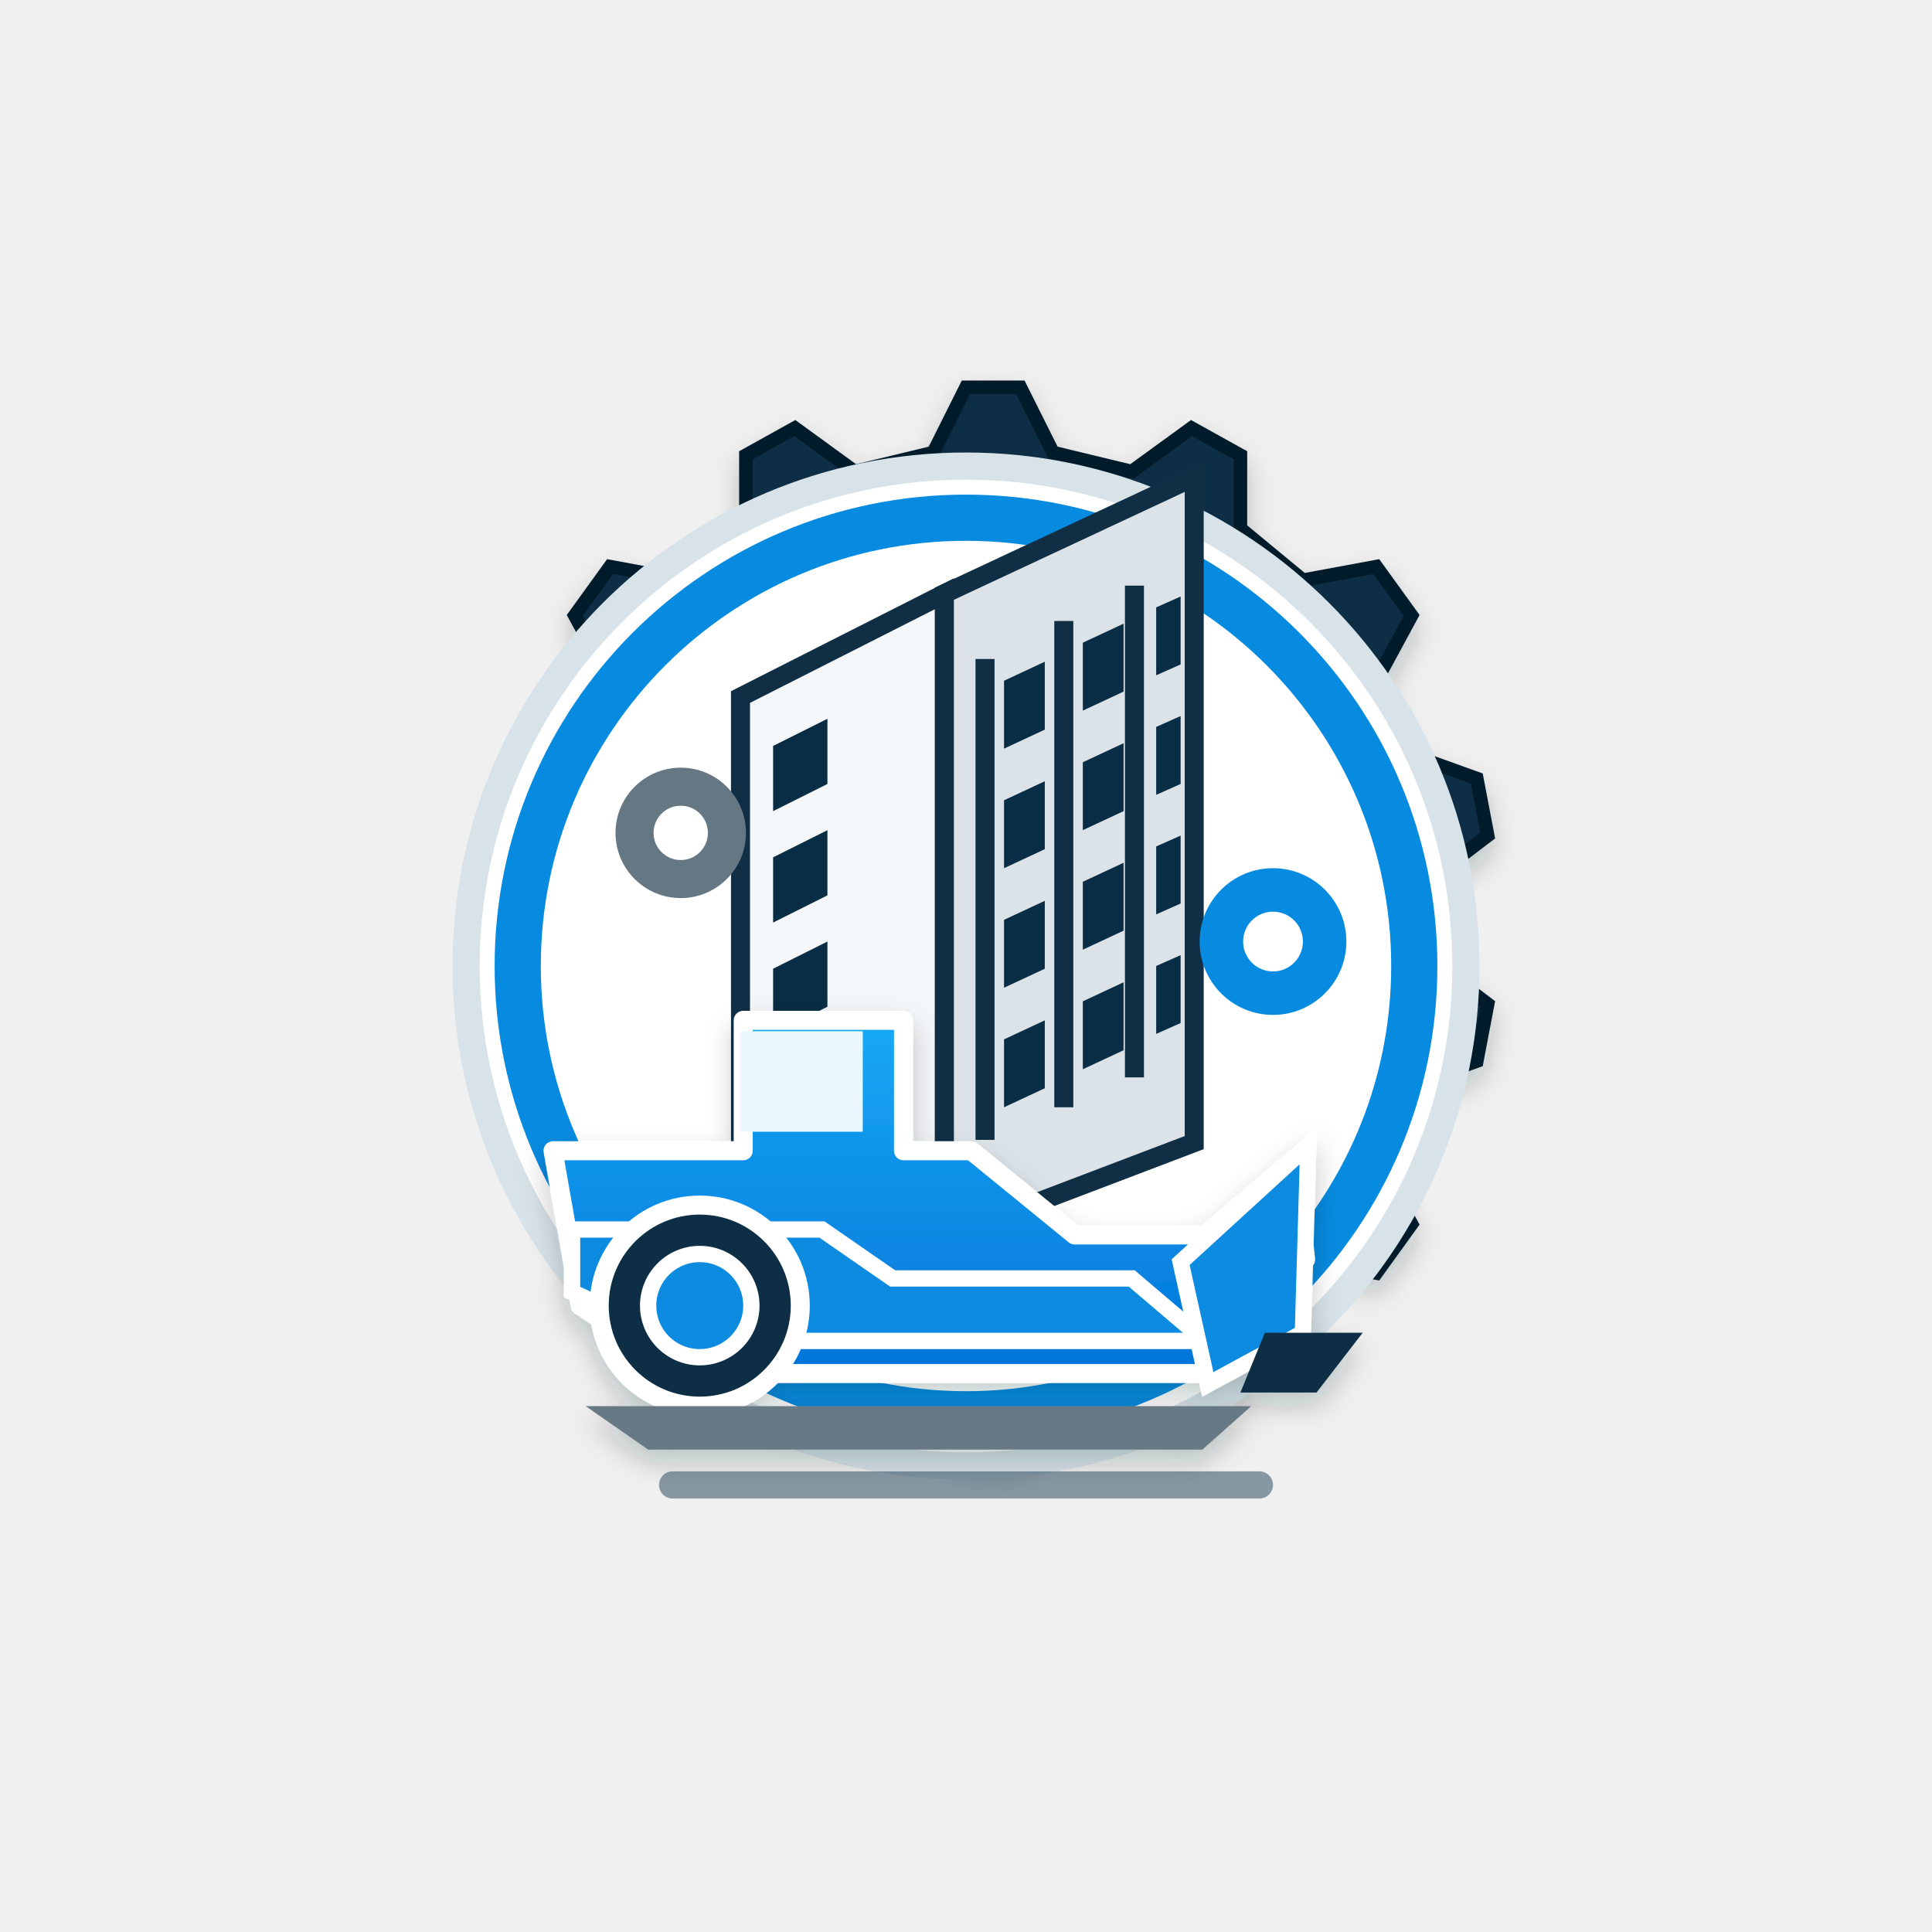
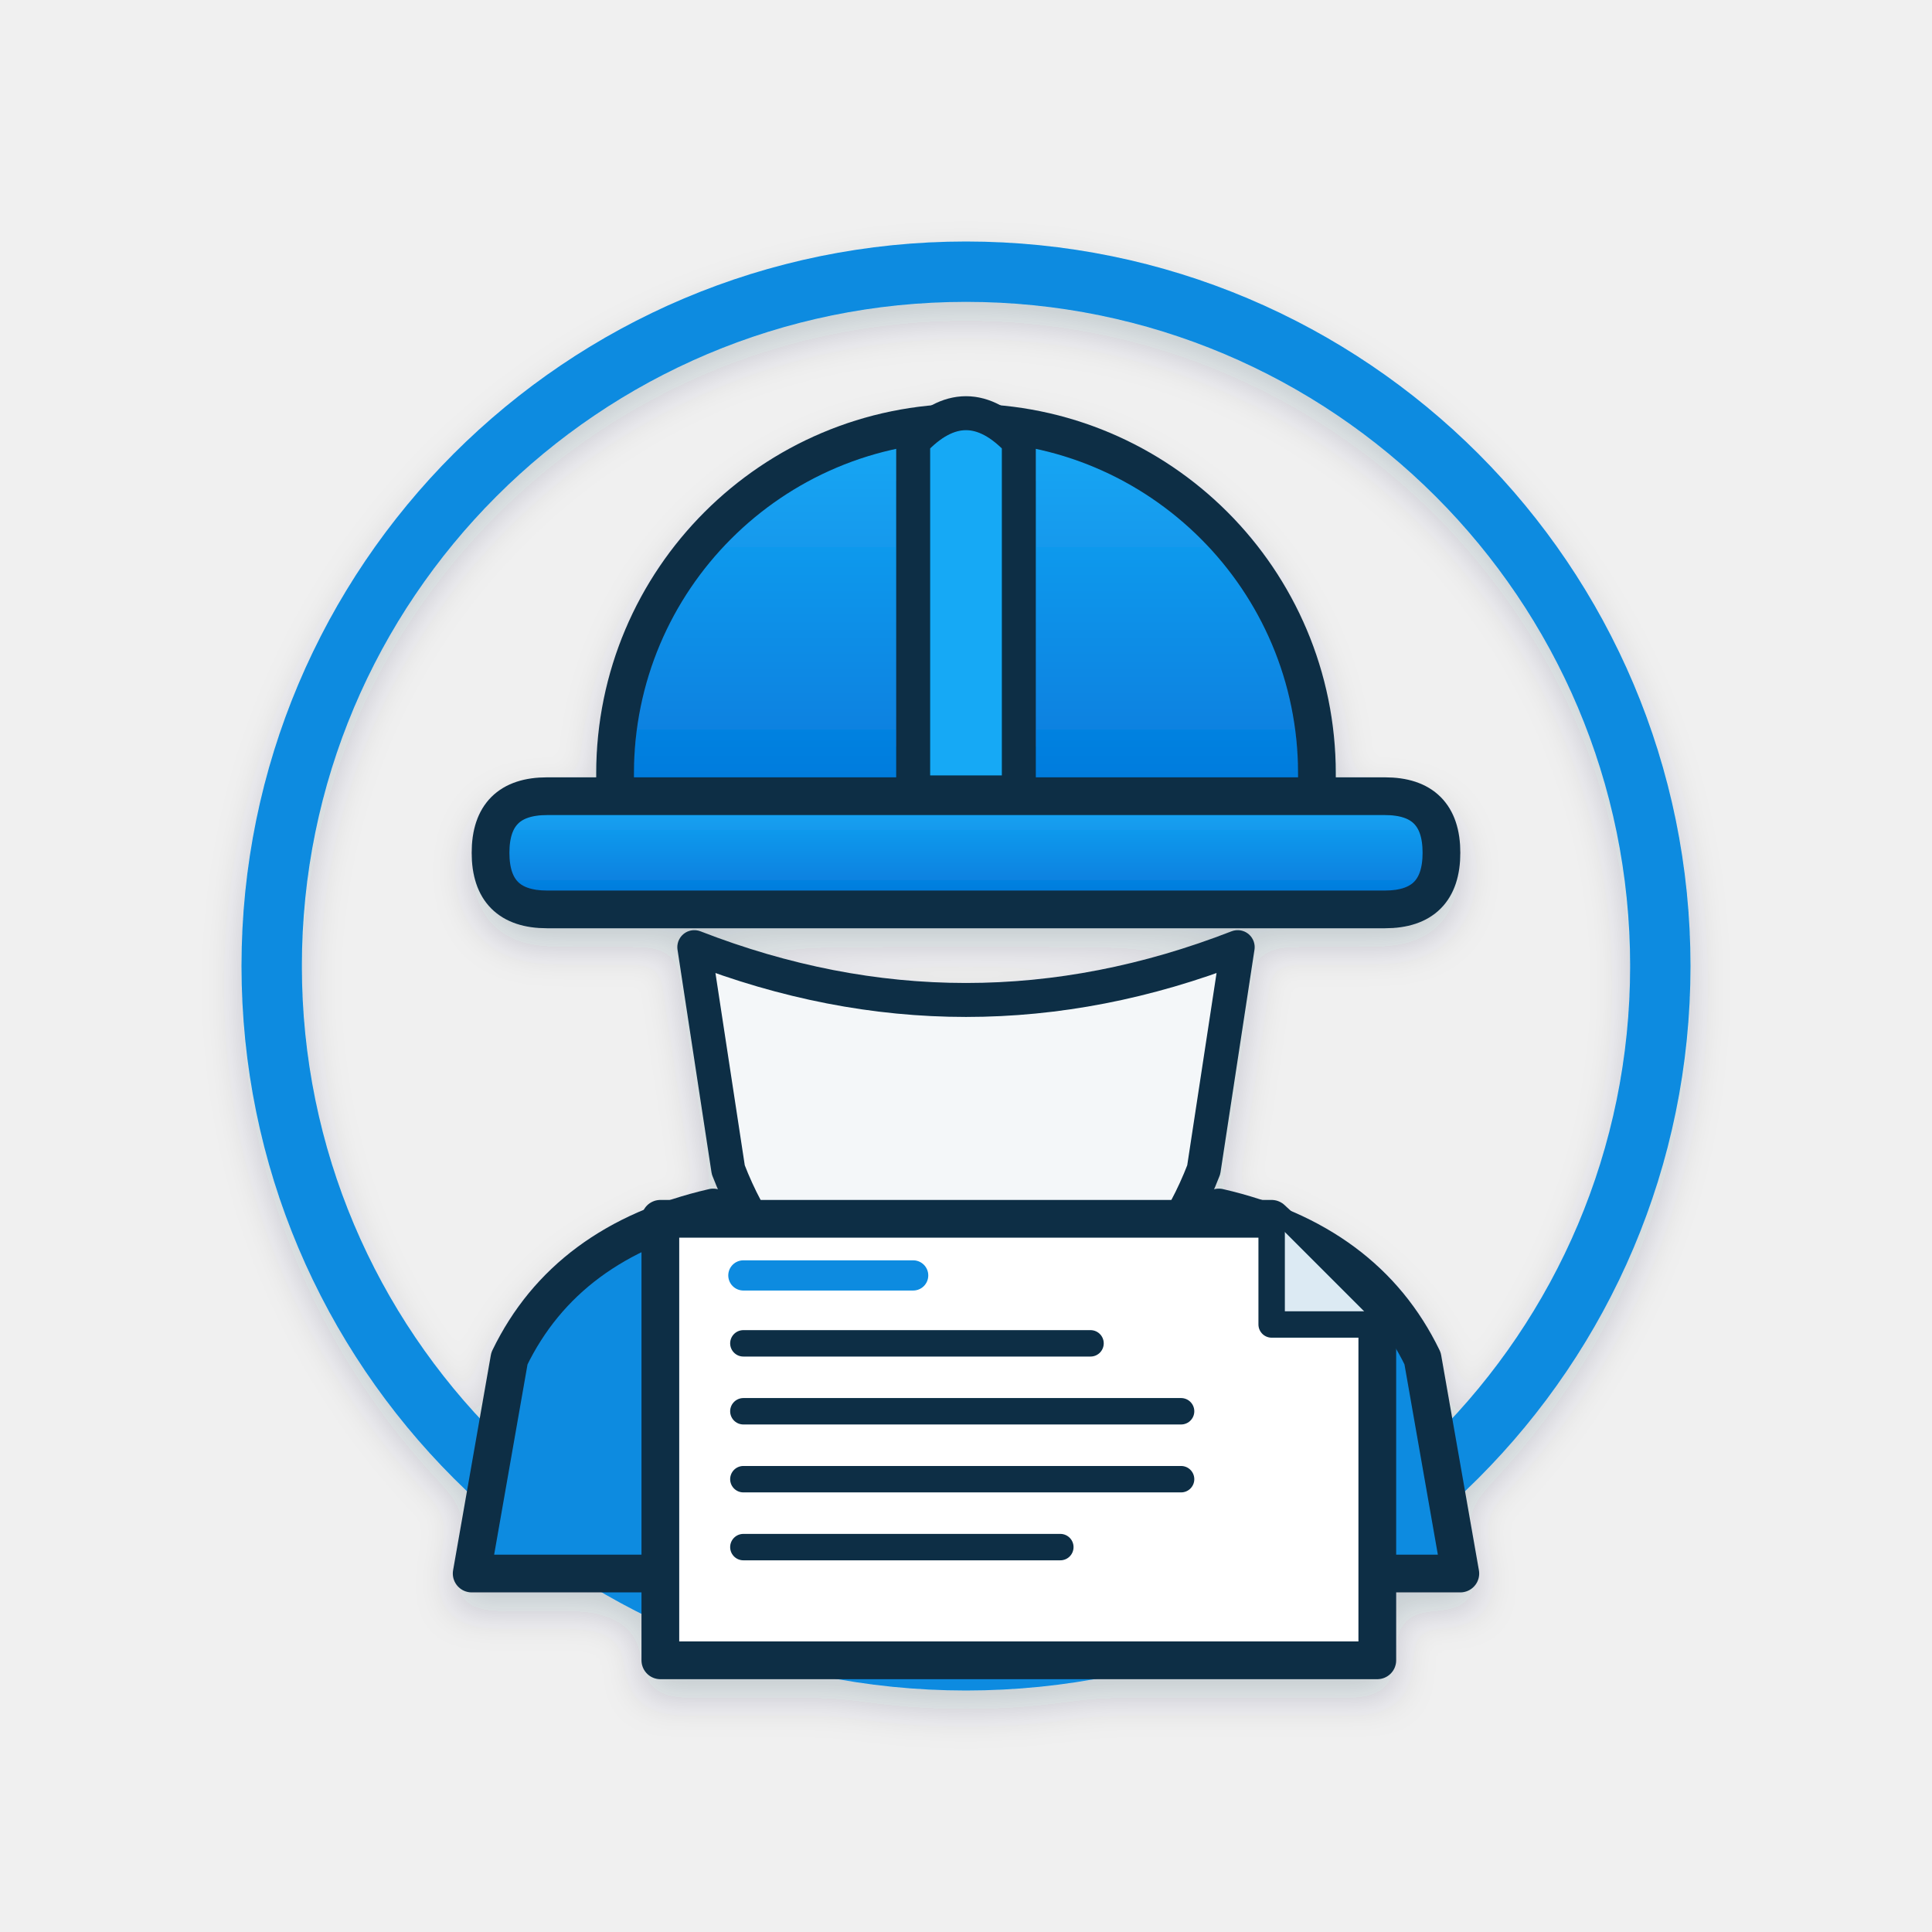
<svg xmlns="http://www.w3.org/2000/svg" width="512" height="512" viewBox="0 0 512 512">
  <defs>
-     <linearGradient id="bg" x2="1" y2="1">
-       <stop stop-color="#fff" />
-       <stop offset="1" stop-color="#e7f4fb" />
-     </linearGradient>
-     <linearGradient id="blue" x2="0" y2="1">
+     <linearGradient id="blue" x1="0" y1="0" x2="0" y2="1">
      <stop stop-color="#19a9f5" />
      <stop offset="1" stop-color="#0074d9" />
    </linearGradient>
    <filter id="shadow" x="-20%" y="-20%" width="140%" height="140%">
-       <feDropShadow dx="0" dy="5" stdDeviation="5" flood-color="#061c2c" flood-opacity=".22" />
+       <feDropShadow dx="0" dy="5" stdDeviation="5" flood-color="#092d45" flood-opacity=".18" />
    </filter>
  </defs>
-   <g transform="translate(71.68 71.68) scale(0.72)">
-     <path d="M256 43l20 0 12 24 29 7 22-16 18 10 0 27 23 19 27-5 13 18-13 24 12 27 25 9 4 21-21 16 0 30 21 16-4 21-25 9-12 27 13 24-13 18-27-5-23 19 0 27-18 10-22-16-29 7-12 24h-20l-12-24-29-7-22 16-18-10 0-27-23-19-27 5-13-18 13-24-12-27-25-9-4-21 21-16 0-30-21-16 4-21 25-9 12-27-13-24 13-18 27 5 23-19 0-27 18-10 22 16 29-7z" fill="#092d45" stroke="#061c2c" stroke-width="5" filter="url(#shadow)" />
-     <circle cx="256" cy="256" r="184" fill="#fff" stroke="#d8e3e9" stroke-width="10" />
-     <circle cx="256" cy="256" r="165" fill="none" stroke="#078be0" stroke-width="17" />
-     <path d="M248 119l92-43 0 245-92 35z" fill="#dce3e8" stroke="#102f45" stroke-width="7" />
-     <path d="M248 119l-75 38v198l75 1z" fill="#f4f7f9" stroke="#102f45" stroke-width="7" />
-     <path d="M263 143l0 177M292 129v179M318 116v181" stroke="#102f45" stroke-width="7" />
-     <g fill="#092d45">
-       <path d="M185 175l20-10v24l-20 10zM185 216l20-10v24l-20 10zM185 257l20-10v24l-20 10zM185 298l20-10v24l-20 10z" />
-       <path d="M270 151l15-7v25l-15 7zM299 137l15-7v25l-15 7zM326 124l9-4v25l-9 4zM270 195l15-7v25l-15 7zM299 181l15-7v25l-15 7zM326 168l9-4v25l-9 4zM270 239l15-7v25l-15 7zM299 225l15-7v25l-15 7zM326 212l9-4v25l-9 4zM270 283l15-7v25l-15 7zM299 269l15-7v25l-15 7zM326 256l9-4v25l-9 4z" />
-     </g>
-     <g fill="#657783">
-       <circle cx="151" cy="207" r="24" />
-       <circle cx="151" cy="207" r="10" fill="#fff" />
-     </g>
-     <g fill="#078be0">
-       <circle cx="369" cy="247" r="27" />
-       <circle cx="369" cy="247" r="11" fill="#fff" />
-     </g>
-     <g filter="url(#shadow)">
-       <path d="M104 324h70v-48h59v48h25l38 31h48l33-28 4 37-35 42H151l-37-25z" fill="url(#blue)" stroke="#fff" stroke-width="7" stroke-linejoin="round" />
-       <path d="M173 280h45v37h-45z" fill="#eaf7ff" />
-       <path d="M111 353h92l26 18h88l27 23H150l-39-18z" fill="#078be0" stroke="#fff" stroke-width="6" />
-       <path d="M335 365l47-43-2 69-35 19z" fill="#078be0" stroke="#fff" stroke-width="6" />
-       <path d="M366 391h36l-17 22h-28z" fill="#092d45" />
-       <circle cx="158" cy="381" r="37" fill="#092d45" stroke="#fff" stroke-width="7" />
-       <circle cx="158" cy="381" r="19" fill="#078be0" stroke="#fff" stroke-width="6" />
-       <path d="M116 418h245l-18 16H139z" fill="#667985" />
-     </g>
-     <path d="M148 447h216" stroke="#092d45" stroke-width="10" stroke-linecap="round" opacity=".45" />
+   <g stroke-linejoin="round" stroke-linecap="round" filter="url(#shadow)">
+     <circle cx="256" cy="256" r="184" fill="none" stroke="#078be0" stroke-width="16" />
+     <path d="M163 205a93 93 0 0 1 186 0v17H163z" fill="url(#blue)" stroke="#092d45" stroke-width="10" />
+     <path d="M242 117q14-15 28 0v93h-28z" fill="#19a9f5" stroke="#092d45" stroke-width="9" />
+     <path d="M145 211h222q15 0 15 15t-15 15H145q-15 0-15-15t15-15z" fill="url(#blue)" stroke="#092d45" stroke-width="10" />
+     <path d="M184 251q72 28 144 0l-9 59q-17 44-63 44t-63-44z" fill="#f4f7f9" stroke="#092d45" stroke-width="9" />
+     <path d="M135 360q15-31 54-40l67 25 67-25q39 9 54 40l10 57H125z" fill="#078be0" stroke="#092d45" stroke-width="10" />
+     <path d="M175 323h162l28 26v91H175z" fill="#fff" stroke="#092d45" stroke-width="10" />
+     <path d="M337 323v28h28" fill="#dceaf3" stroke="#092d45" stroke-width="7" />
+     <path d="M197 356h92M197 374h116M197 392h116M197 410h84" stroke="#092d45" stroke-width="7" />
+     <path d="M197 338h45" stroke="#078be0" stroke-width="8" />
  </g>
</svg>
